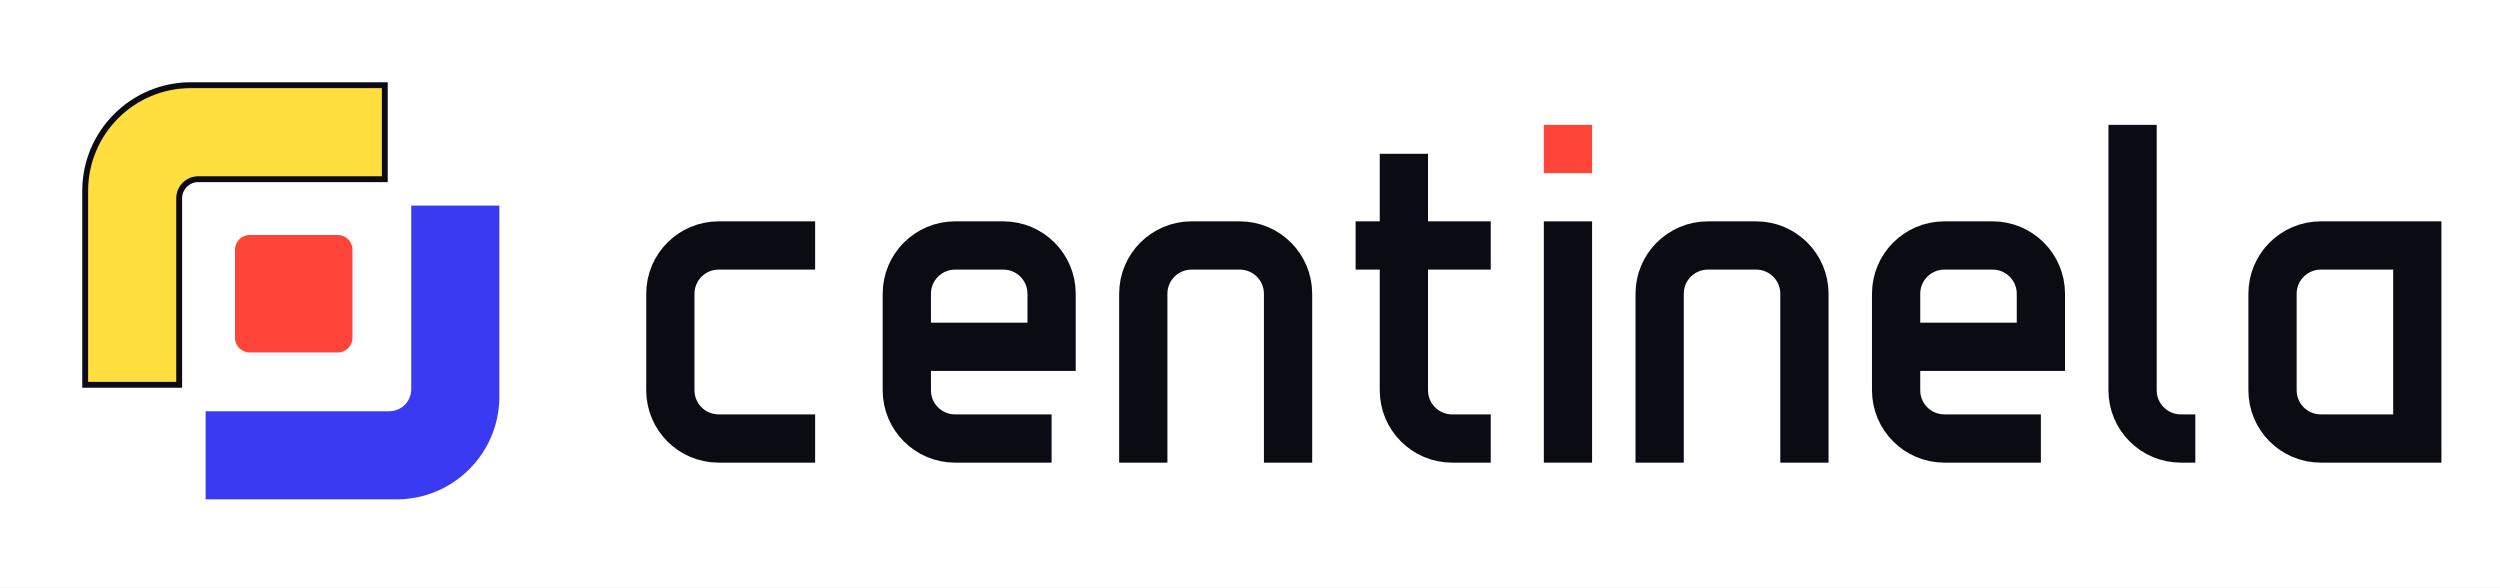
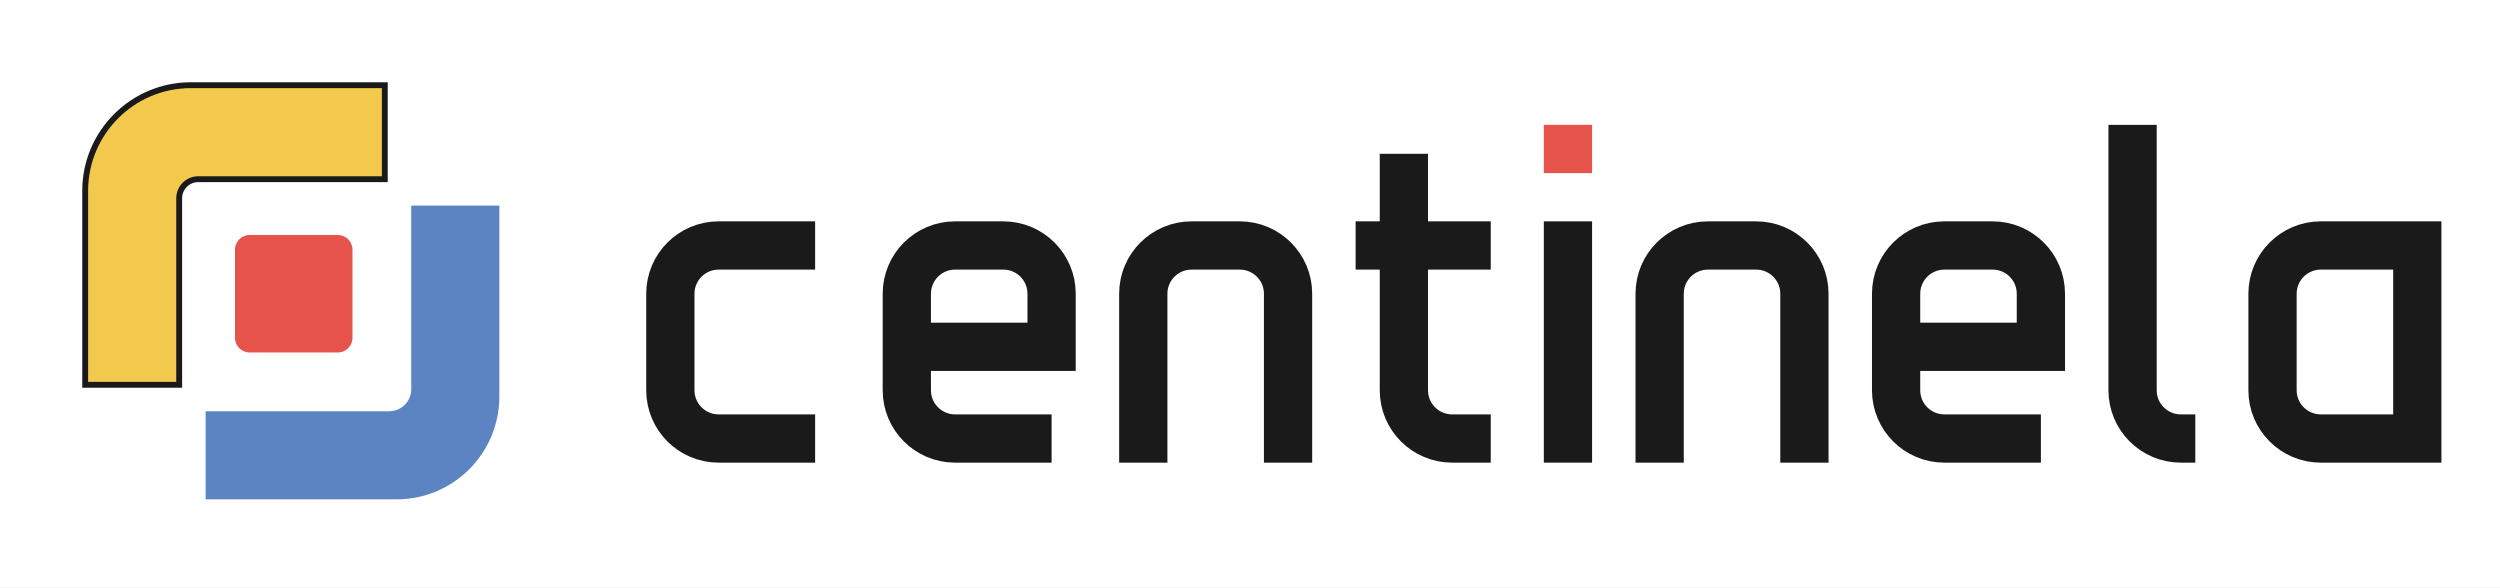
<svg xmlns="http://www.w3.org/2000/svg" viewBox="-2 -2 85.11 20">
  <rect x="-2" y="-2" width="85.114" height="20" fill="#FFFFFF" />
  <g transform="translate(0 0) scale(1)">
-     <path fill="#FFDE3D" stroke="#0B0B14" stroke-width="0.4" paint-order="stroke" d="M1 4.5A3.5 3.5 0 0 1 4.5 1H11V4H4.75A.75.75 0 0 0 4 4.75V11H1Z" />
-     <path fill="#3A3AF2" d="M15 11.5A3.5 3.5 0 0 1 11.5 15H5V12H11.25A.75.75 0 0 0 12 11.25V5H15Z" />
-     <rect fill="#FF453A" x="6" y="6" width="4" height="4" rx="0.5" />
+     <path fill="#F2C94C" stroke="#1A1A1A" stroke-width="0.4" paint-order="stroke" d="M1 4.5A3.5 3.5 0 0 1 4.5 1H11V4H4.75A.75.75 0 0 0 4 4.75V11H1Z" />
+     <path fill="#5D84C2" d="M15 11.5A3.5 3.5 0 0 1 11.5 15H5V12H11.25A.75.75 0 0 0 12 11.25V5H15Z" />
+     <rect fill="#E5534B" x="6" y="6" width="4" height="4" rx="0.5" />
  </g>
  <g transform="translate(20 2.250) scale(1.6429)">
    <g transform="translate(0 0)">
-       <path fill="none" stroke="#0B0B14" stroke-width="1" d="M3.5 2.5H1.5A1 1 0 0 0 0.5 3.5V5.5A1 1 0 0 0 1.5 6.5H3.5" />
+       <path fill="none" stroke="#1A1A1A" stroke-width="1" d="M3.5 2.5H1.5A1 1 0 0 0 0.5 3.5V5.5A1 1 0 0 0 1.5 6.5H3.5" />
    </g>
    <g transform="translate(4.9 0)">
-       <path fill="none" stroke="#0B0B14" stroke-width="1" d="M0.5 4.6H3.5V3.5A1 1 0 0 0 2.5 2.5H1.5A1 1 0 0 0 0.5 3.5V5.5A1 1 0 0 0 1.5 6.5H3.5" />
+       <path fill="none" stroke="#1A1A1A" stroke-width="1" d="M0.5 4.6H3.5V3.5A1 1 0 0 0 2.5 2.5H1.5A1 1 0 0 0 0.5 3.5V5.5A1 1 0 0 0 1.5 6.5H3.5" />
    </g>
    <g transform="translate(9.8 0)">
-       <path fill="none" stroke="#0B0B14" stroke-width="1" d="M0.5 7V3.5A1 1 0 0 1 1.5 2.5H2.5A1 1 0 0 1 3.5 3.5V7" />
+       <path fill="none" stroke="#1A1A1A" stroke-width="1" d="M0.5 7V3.5A1 1 0 0 1 1.5 2.5H2.5A1 1 0 0 1 3.5 3.5V7" />
    </g>
    <g transform="translate(14.7 0)">
-       <path fill="none" stroke="#0B0B14" stroke-width="1" d="M1 0.6V5.5A1 1 0 0 0 2 6.5H2.8M0 2.5H2.8" />
+       <path fill="none" stroke="#1A1A1A" stroke-width="1" d="M1 0.6V5.5A1 1 0 0 0 2 6.5H2.8M0 2.5H2.8" />
    </g>
    <g transform="translate(18.6 0)">
-       <path fill="none" stroke="#0B0B14" stroke-width="1" d="M0.5 2V7" />
-       <rect fill="#FF453A" x="0" y="0" width="1" height="1" />
+       <path fill="none" stroke="#1A1A1A" stroke-width="1" d="M0.5 2V7" />
+       <rect fill="#E5534B" x="0" y="0" width="1" height="1" />
    </g>
    <g transform="translate(20.5 0)">
-       <path fill="none" stroke="#0B0B14" stroke-width="1" d="M0.5 7V3.5A1 1 0 0 1 1.5 2.5H2.5A1 1 0 0 1 3.5 3.5V7" />
+       <path fill="none" stroke="#1A1A1A" stroke-width="1" d="M0.5 7V3.5A1 1 0 0 1 1.5 2.5H2.5A1 1 0 0 1 3.5 3.5V7" />
    </g>
    <g transform="translate(25.4 0)">
-       <path fill="none" stroke="#0B0B14" stroke-width="1" d="M0.5 4.6H3.5V3.5A1 1 0 0 0 2.5 2.5H1.5A1 1 0 0 0 0.5 3.5V5.5A1 1 0 0 0 1.5 6.5H3.5" />
+       <path fill="none" stroke="#1A1A1A" stroke-width="1" d="M0.5 4.6H3.5V3.5A1 1 0 0 0 2.5 2.5H1.5A1 1 0 0 0 0.5 3.5V5.5A1 1 0 0 0 1.5 6.5H3.5" />
    </g>
    <g transform="translate(30.3 0)">
-       <path fill="none" stroke="#0B0B14" stroke-width="1" d="M0.5 0V5.5A1 1 0 0 0 1.5 6.5H1.8" />
+       <path fill="none" stroke="#1A1A1A" stroke-width="1" d="M0.5 0V5.5A1 1 0 0 0 1.5 6.5H1.8" />
    </g>
    <g transform="translate(33.2 0)">
-       <path fill="none" stroke="#0B0B14" stroke-width="1" d="M3.5 2.5H1.5A1 1 0 0 0 0.5 3.5V5.5A1 1 0 0 0 1.5 6.5H3.5M3.5 2V7" />
+       <path fill="none" stroke="#1A1A1A" stroke-width="1" d="M3.5 2.5H1.5A1 1 0 0 0 0.5 3.5V5.5A1 1 0 0 0 1.5 6.5H3.5M3.5 2V7" />
    </g>
  </g>
</svg>
